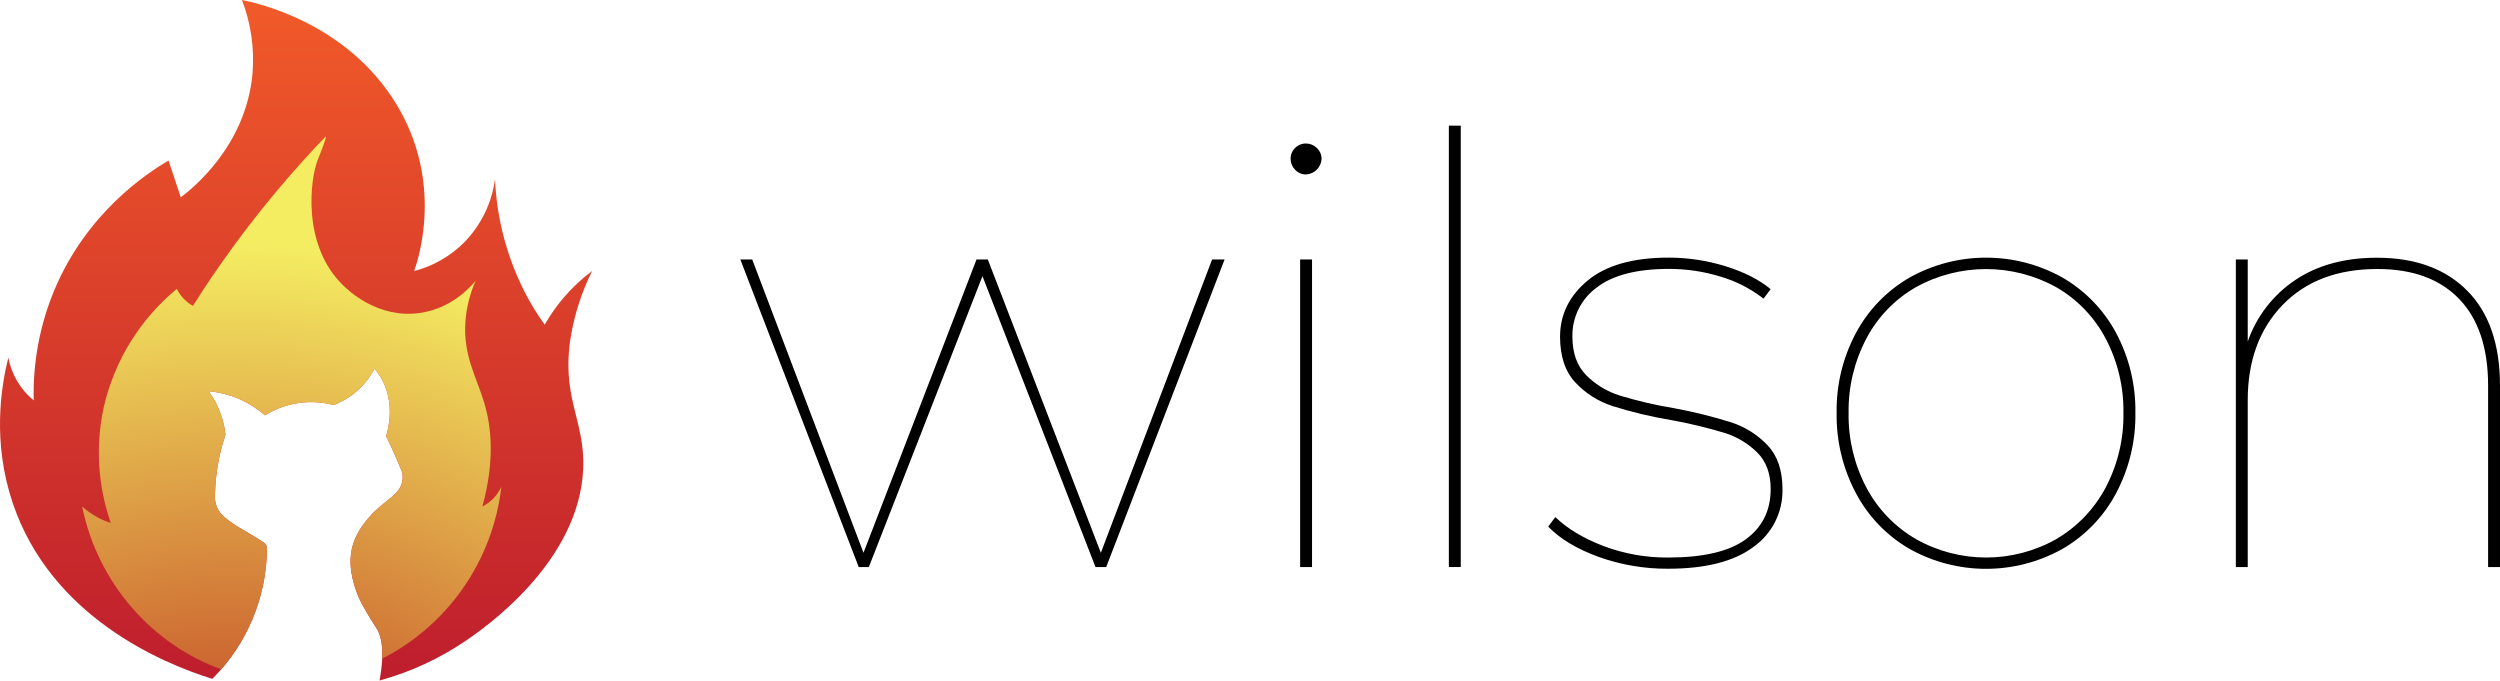
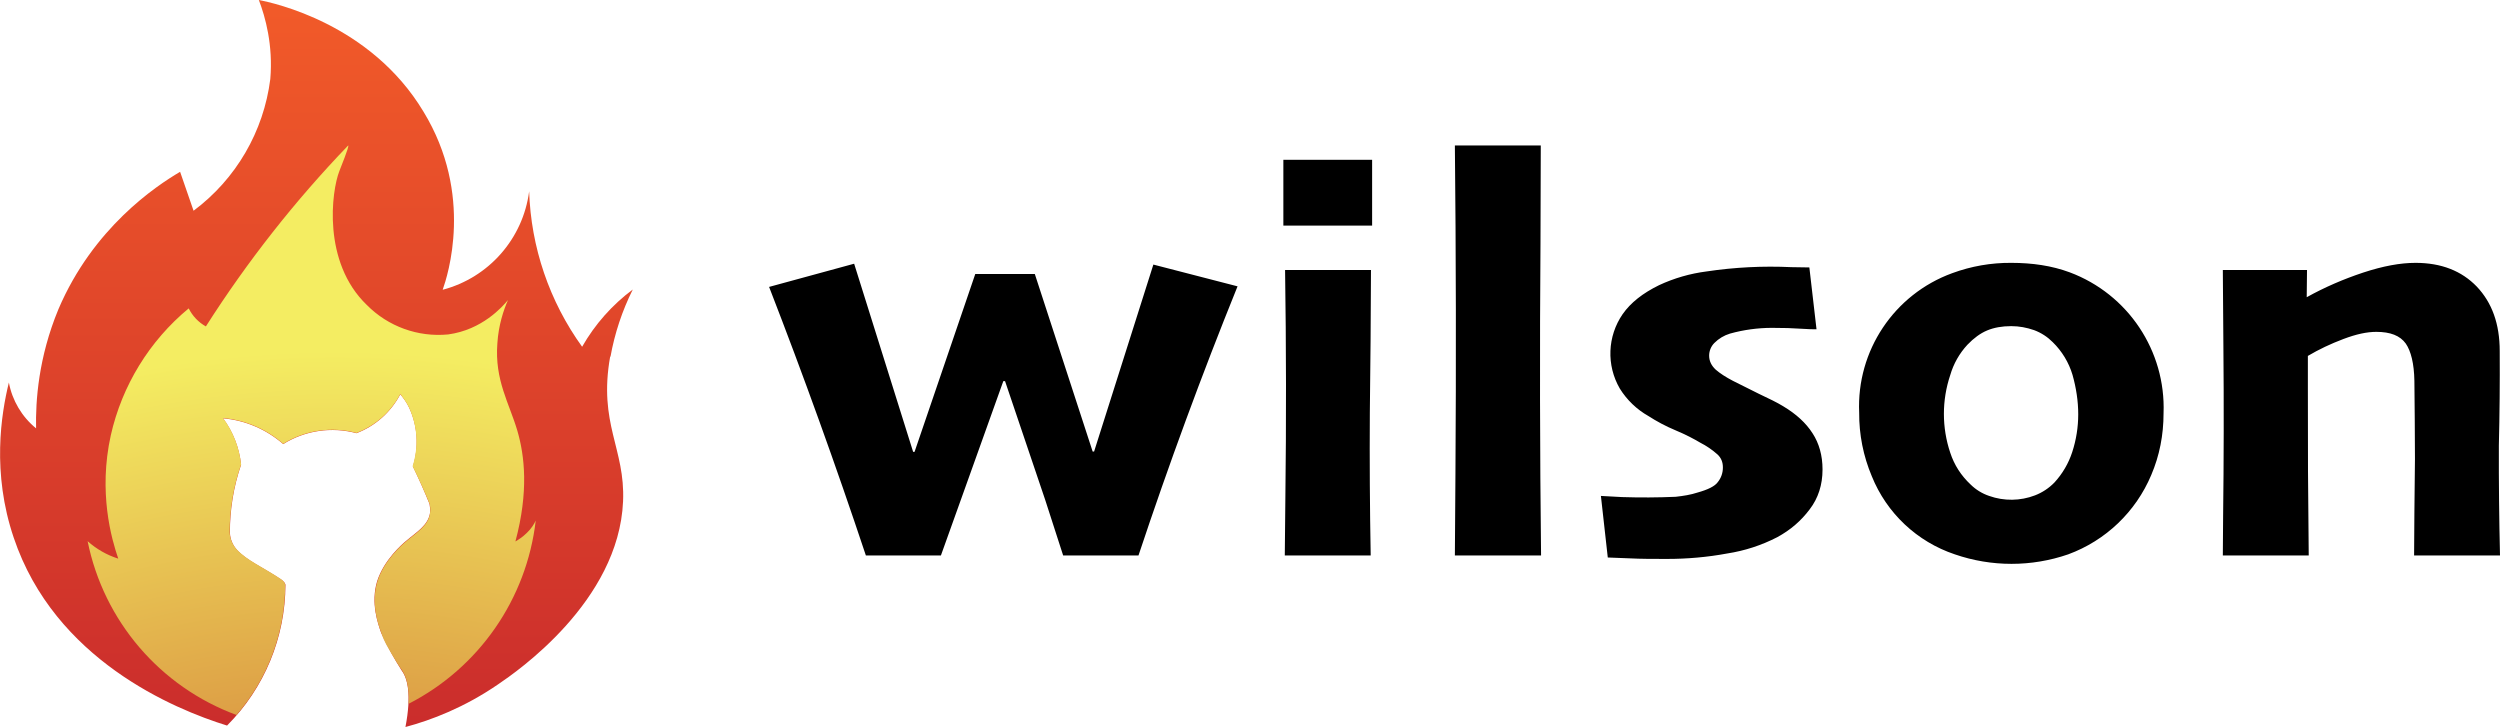
- <svg xmlns="http://www.w3.org/2000/svg" viewBox="0 0 932.96 254.05">
+ <svg xmlns="http://www.w3.org/2000/svg" viewBox="0 0 873.1 254.1">
  <defs>
-     <style>.w{fill:currentColor;}.cls-1{fill:url(#linear-gradient);}.cls-2{fill:url(#radial-gradient);}</style>
-     <linearGradient id="linear-gradient" x1="110.52" y1="254.05" x2="110.52" gradientUnits="userSpaceOnUse">
+     <radialGradient id="b" cx="117" cy="480.6" r="447.7" gradientUnits="userSpaceOnUse">
+       <stop offset=".3" stop-color="#cb612f" />
+       <stop offset=".8" stop-color="#f4ed62" />
+     </radialGradient>
+     <linearGradient id="a" x1="148.4" x2="148.4" y1="336.1" y2="3.3" gradientUnits="userSpaceOnUse">
      <stop offset="0" stop-color="#be1e2d" />
      <stop offset="1" stop-color="#f15a29" />
    </linearGradient>
-     <radialGradient id="radial-gradient" cx="86.49" cy="364.3" r="341.72" gradientUnits="userSpaceOnUse">
-       <stop offset="0.32" stop-color="#cb612f" />
-       <stop offset="0.8" stop-color="#f4ed62" />
-     </radialGradient>
  </defs>
-   <path class="w" d="M457,96.84,412.82,211.61h-4L366.64,103.06l-42.4,108.55h-3.78L276.28,96.84h4.44l41.52,109.45L364.42,96.84h4.22l42.18,109.45L452.33,96.84Z" transform="translate(0 0)" />
-   <path class="w" d="M483.3,63.32a5.7,5.7,0,0,1-1.67-4,5.7,5.7,0,0,1,5.78-5.77,5.7,5.7,0,0,1,4,1.67,5.42,5.42,0,0,1,1.78,4.1,6.11,6.11,0,0,1-5.77,5.78A5.39,5.39,0,0,1,483.3,63.32Zm1.89,33.52h4.44V211.61h-4.44Z" transform="translate(0 0)" />
-   <path class="w" d="M540.69,46.89h4.44V211.61h-4.44Z" transform="translate(0 0)" />
-   <path class="w" d="M596.63,207.84q-12.21-4.44-18.87-11.32l2.66-3.55q6.66,6.43,17.87,10.76a66.87,66.87,0,0,0,24.31,4.33q19.54,0,28.86-6.77t9.33-18.76q0-8.66-5-13.65a30.08,30.08,0,0,0-12.21-7.33,178,178,0,0,0-19.87-4.77,161.71,161.71,0,0,1-21.86-5.22,32.7,32.7,0,0,1-14-8.88q-5.65-6.09-5.66-17,0-12.44,10.32-21t30.31-8.54a71.39,71.39,0,0,1,21.09,3.21q10.43,3.23,16.87,8.55l-2.67,3.55a47.9,47.9,0,0,0-16-8.21,65.07,65.07,0,0,0-19.31-2.89q-18,0-27,7a22.1,22.1,0,0,0-9,18.31q0,9.11,5.11,14.32a30.48,30.48,0,0,0,12.65,7.66,156.34,156.34,0,0,0,20,4.66,182.12,182.12,0,0,1,21.54,5.33,32.46,32.46,0,0,1,13.54,8.55q5.55,5.88,5.55,16.31a25.66,25.66,0,0,1-10.88,21.65q-10.87,8.1-31.75,8.1A75.42,75.42,0,0,1,596.63,207.84Z" transform="translate(0 0)" />
-   <path class="w" d="M712.62,204.84a52.22,52.22,0,0,1-20-20.75,61.79,61.79,0,0,1-7.22-30,61.17,61.17,0,0,1,7.22-29.86,52.48,52.48,0,0,1,20-20.65,58.49,58.49,0,0,1,57.06,0,52.57,52.57,0,0,1,20,20.65,61.27,61.27,0,0,1,7.21,29.86,61.9,61.9,0,0,1-7.21,30,52.31,52.31,0,0,1-20,20.75,58.42,58.42,0,0,1-57.06,0Zm54.73-3.66A48.44,48.44,0,0,0,785.77,182a57.66,57.66,0,0,0,6.66-27.86,57.63,57.63,0,0,0-6.66-27.86,47.73,47.73,0,0,0-18.42-19.1,54.06,54.06,0,0,0-52.39,0,47.69,47.69,0,0,0-18.43,19.1,57.63,57.63,0,0,0-6.66,27.86A57.66,57.66,0,0,0,696.53,182,48.4,48.4,0,0,0,715,201.18a53.31,53.31,0,0,0,52.39,0Z" transform="translate(0 0)" />
-   <path class="w" d="M920.75,108.5q12.19,12.31,12.21,35.41v67.7h-4.44v-67.7q0-21.09-10.77-32.31t-30.53-11.21q-22.43,0-35.4,13.43t-13,35.41v62.38h-4.44V96.84h4.44v30.64a45.59,45.59,0,0,1,17.76-23Q869,96.18,887,96.18,908.54,96.18,920.75,108.5Z" transform="translate(0 0)" />
-   <path class="cls-1" d="M213.19,124.63A87,87,0,0,1,221,101.1a65.35,65.35,0,0,0-10.78,10.13,64.57,64.57,0,0,0-6.94,9.94,98.19,98.19,0,0,1-6.46-10.27,102.65,102.65,0,0,1-12.09-44.1,41.42,41.42,0,0,1-11.39,23.54,41,41,0,0,1-18.78,10.82C156.25,96.36,165.51,68,148,39,129.33,8.17,95.36,1,90.29,0a61.79,61.79,0,0,1,3.92,27.64c-2.48,27-22.62,42.89-26.74,46q-2.3-6.87-4.58-13.72c-8.52,5-30.44,19.6-42.47,48a100.61,100.61,0,0,0-7.84,41.5,27.05,27.05,0,0,1-9.48-16C.35,144.53-2.9,165,4.74,187.69c14.31,42.49,55.81,59.85,74.5,65.65a69.79,69.79,0,0,0,20.4-49.24,3.7,3.7,0,0,0-1.76-2c-6-4-11.7-6.4-15.15-10.15a9.49,9.49,0,0,1-1.68-2.5,9.19,9.19,0,0,1-.81-3.45,72.48,72.48,0,0,1,.45-8.29,73.71,73.71,0,0,1,3.45-15.52,34.1,34.1,0,0,0-1.4-6.58A33.63,33.63,0,0,0,77.87,146a36.76,36.76,0,0,1,21,9,32.54,32.54,0,0,1,25.62-3.84,28.71,28.71,0,0,0,10.63-7.08,28.41,28.41,0,0,0,4.62-6.53,23.83,23.83,0,0,1,3.11,4.67c4.29,8.49,2.24,17.23,1.26,20.54,1.21,2.51,2.42,5.11,3.6,7.82.82,1.86,1.59,3.7,2.32,5.5a8.44,8.44,0,0,1,.19,3c-.54,4.53-4.84,6.86-8.45,10-1.21,1-7.66,6.55-10,14s.22,14.8,1.34,17.94a28.68,28.68,0,0,0,1.77,4c2.65,4.89,4.84,8.24,5.43,9.1,1.95,2.85,3.45,8.31,1.33,19.84a107.5,107.5,0,0,0,32.42-15c6.25-4.28,42-28.83,43.57-63.84C218.49,156.69,209,148.21,213.19,124.63Z" transform="translate(0 0)" />
-   <path class="cls-2" d="M184,186.14a16.24,16.24,0,0,1-4,2.9c4.81-17.38,3.28-30,.77-38.51-2.83-9.64-8-17.75-7.08-30.58a46.06,46.06,0,0,1,3.79-15.15c-1.9,2.3-9,10.38-20.89,12C141,119,130,108.37,128.13,106.57c-15.62-15.09-12.32-39.84-9.62-46.74.35-.9,3.56-8.84,3.12-9h0A402.63,402.63,0,0,0,87.28,91.68C81.67,99.34,76.57,106.86,72,114.16a15,15,0,0,1-3.28-2.51,14.68,14.68,0,0,1-2.73-3.85A80.49,80.49,0,0,0,38.71,152a79.62,79.62,0,0,0,2.64,43.17,28.57,28.57,0,0,1-5-2.14,29.3,29.3,0,0,1-5.7-4c5.91,28.87,26.35,51.53,51.94,60.76A69.72,69.72,0,0,0,99.64,204.1a3.7,3.7,0,0,0-1.76-2c-6-4-11.7-6.4-15.15-10.15a9.49,9.49,0,0,1-1.68-2.5,9.19,9.19,0,0,1-.81-3.45,72.48,72.48,0,0,1,.45-8.29,73.71,73.71,0,0,1,3.45-15.52,34.1,34.1,0,0,0-1.4-6.58A33.63,33.63,0,0,0,77.87,146a36.76,36.76,0,0,1,21,9,32.54,32.54,0,0,1,25.62-3.84,28.71,28.71,0,0,0,10.63-7.08,28.41,28.41,0,0,0,4.62-6.53,23.83,23.83,0,0,1,3.11,4.67c4.29,8.49,2.24,17.23,1.26,20.54,1.21,2.51,2.42,5.11,3.6,7.82.82,1.86,1.59,3.7,2.32,5.5a8.44,8.44,0,0,1,.19,3c-.54,4.53-4.84,6.86-8.45,10-1.21,1-7.66,6.55-10,14s.22,14.8,1.34,17.94a28.68,28.68,0,0,0,1.77,4c2.65,4.89,4.84,8.24,5.43,9.1,1.42,2.07,2.6,5.52,2.33,11.68a82.62,82.62,0,0,0,44.45-64.1A16.35,16.35,0,0,1,184,186.14Z" transform="translate(0 0)" />
+   <path fill="url(#a)" d="M213.2 124.6a86.8 86.8 0 017.8-23.5 65.3 65.3 0 00-17.7 20 98.2 98.2 0 01-18.5-54.3 41 41 0 01-30.2 34.4c1.7-4.8 11-33.2-6.7-62.2C129.4 8.2 95.5 1 90.4 0c2.3 6 5 15.8 4 27.6a68 68 0 01-26.8 46L62.9 60c-8.5 5-30.4 19.6-42.5 48-7 16.9-8 32.1-7.8 41.6a27.1 27.1 0 01-9.5-16c-2.7 11-6 31.5 1.7 54.2 14.3 42.5 55.8 59.8 74.5 65.6a70 70 0 0020.4-49.2c-.3-1.1-1.4-1.7-1.8-2-6-4-11.7-6.4-15.1-10.1a9.5 9.5 0 01-2.5-6 72.5 72.5 0 013.9-23.8 33.1 33.1 0 00-6.3-16.2 36.8 36.8 0 0121 9 32.4 32.4 0 0125.6-3.8 29 29 0 0015.3-13.6c1.1 1.3 2.2 2.8 3.1 4.7a28.4 28.4 0 011.3 20.5A214.7 214.7 0 01150 176c.1.7.3 1.8.2 3-.6 4.5-4.9 6.9-8.5 10-1.2 1-7.6 6.5-10 14-2.3 7.6.3 14.8 1.4 18a113.6 113.6 0 007.2 13.2c2 2.7 3.5 8.2 1.3 19.7 9-2.4 20.6-6.8 32.5-15 6.2-4.2 42-28.8 43.5-63.8.8-18.5-8.7-27-4.5-50.6z" />
+   <path fill="url(#b)" d="M184 186.1c-1.5 1.5-3 2.4-4 3 4.7-17.5 3.2-30 .7-38.6-2.8-9.6-8-17.7-7-30.6.4-6.4 2.2-11.7 3.7-15.1-1.9 2.3-9 10.4-20.9 12a35.2 35.2 0 01-28.4-10.3c-15.6-15-12.3-39.8-9.6-46.7.3-.9 3.6-8.8 3.1-9A406.2 406.2 0 0071.9 114a14.7 14.7 0 01-6-6.3A80.5 80.5 0 0038.7 152c-4.4 19.9.2 36.1 2.6 43.1a29.2 29.2 0 01-10.7-6.1 82 82 0 0052 60.7 69.9 69.9 0 0017-45.6c-.3-1.1-1.3-1.7-1.7-2-6-4-11.7-6.4-15.2-10.2a9.5 9.5 0 01-2.5-6 72.5 72.5 0 014-23.7 33.1 33.1 0 00-6.3-16.2 36.8 36.8 0 0121 9 32.4 32.4 0 0125.6-3.8 29 29 0 0015.3-13.6c1 1.3 2.1 2.8 3 4.6a28.4 28.4 0 011.3 20.6 214.7 214.7 0 016 13.3c.1.7.3 1.7.1 3-.5 4.5-4.8 6.9-8.4 10-1.2 1-7.7 6.5-10 14-2.3 7.6.2 14.8 1.4 18 .5 1.6 1.1 2.9 1.7 4 2.7 4.9 4.9 8.2 5.5 9 1.4 2.1 2.6 5.6 2.3 11.7a82.6 82.6 0 0044.4-64c-.5 1.1-1.5 2.8-3.1 4.3z" />
+   <path fill="currentColor" d="M432.2 100a1582.8 1582.8 0 00-34.6 94h-26.3l-6.3-19.5-14-41.4h-.6l-14.1 39.4-7.7 21.5h-26.2a2055 2055 0 00-33.8-93.8l29.7-8.1 20.6 65.7h.5l21.2-62.1h20.8l20.2 62h.5l20.7-65.3 29.4 7.6zM479.2 78.8h-31v-23h31v23zm-.5 115.2h-30l.2-20a2913.4 2913.4 0 00-.1-79.7h30a5283 5283 0 01-.4 49.9 2044.4 2044.4 0 00.3 49.8zM538.1 194h-30l.2-28.8a6673.2 6673.2 0 00-.2-114.4h30L538 85a5700.4 5700.4 0 00.2 109zM636.5 164c0 5.3-1.5 10-4.5 13.9-3 4-6.7 7.2-11.3 9.7a57 57 0 01-17.5 5.7c-7 1.3-14 1.9-21.1 1.9-4.8 0-9 0-12.9-.2l-7.7-.3-2.4-21.5 7.4.4a246 246 0 0018.7-.1c2.7-.3 5.3-.7 7.7-1.5 3.6-1 6-2.2 7-3.6a8 8 0 001.8-5.2c0-1.8-.6-3.3-1.9-4.5a28.3 28.3 0 00-6-4.1c-2.2-1.3-5-2.8-8.6-4.3s-6.7-3.2-9.5-5a28 28 0 01-10-9.6 24.3 24.3 0 011-26c2.8-4 7-7.3 12.7-10.1a56.2 56.2 0 0116.6-4.8 151.4 151.4 0 0129.6-1.5l6.3.1 2.5 21.6c-1 0-2.8 0-5.5-.2s-6-.3-10.1-.3a55 55 0 00-14.6 2 13 13 0 00-5.5 3.3 6.3 6.3 0 00-1.8 4.4c0 1.9.8 3.5 2.3 4.9 1.5 1.3 3.5 2.6 6 3.9l9 4.5c3.6 1.7 6.5 3.1 8.6 4.4 4.5 2.7 7.9 5.8 10.2 9.4 2.3 3.5 3.5 7.8 3.5 12.6zM755.6 144.3c0 7.6-1.4 14.8-4.3 21.6a50.3 50.3 0 01-29 27.7 60.7 60.7 0 01-39.6 0 47.5 47.5 0 01-29-27.3 56 56 0 01-4.4-22.2 49.5 49.5 0 0132.5-48.7 58.2 58.2 0 0120.6-3.6c7.4 0 14.2 1 20.4 3.3a50.5 50.5 0 0132.8 49.2zm-29.8.4c0-4.6-.7-9.2-2-13.8a26.6 26.6 0 00-6.9-11.4 18 18 0 00-6.5-4.2c-2.6-.9-5.2-1.4-8-1.4-3.2 0-6 .5-8.4 1.5-2.4 1-4.7 2.7-6.9 5a26.4 26.4 0 00-6 10.6 42.6 42.6 0 000 27.1c1.4 4.3 3.8 8 7.1 11.1a17 17 0 006.5 4 23.1 23.1 0 0016-.2 19 19 0 006.8-4.5 29 29 0 006.2-10.6c1.4-4.3 2.1-8.7 2.1-13.2zM873 194h-29.9l.1-14.9.2-18.8a3084.3 3084.3 0 00-.2-27.3c-.1-6-1.2-10.4-3-13-2-2.8-5.4-4.1-10.3-4.1-3.3 0-7 .8-11.5 2.5s-8.5 3.6-12.4 5.9v11a4225 4225 0 00.3 58.7h-30l.1-13.7a2754.2 2754.2 0 00.1-58.9l-.2-27.1h29.4l-.1 9.3v.2c6.3-3.5 12.8-6.3 19.7-8.6 7-2.3 13-3.4 18.3-3.4 9 0 16.1 2.8 21.4 8.3 5.3 5.6 8 13 8 22.5a1064 1064 0 01-.3 33 1428.3 1428.3 0 00.4 38.4z" />
</svg>
